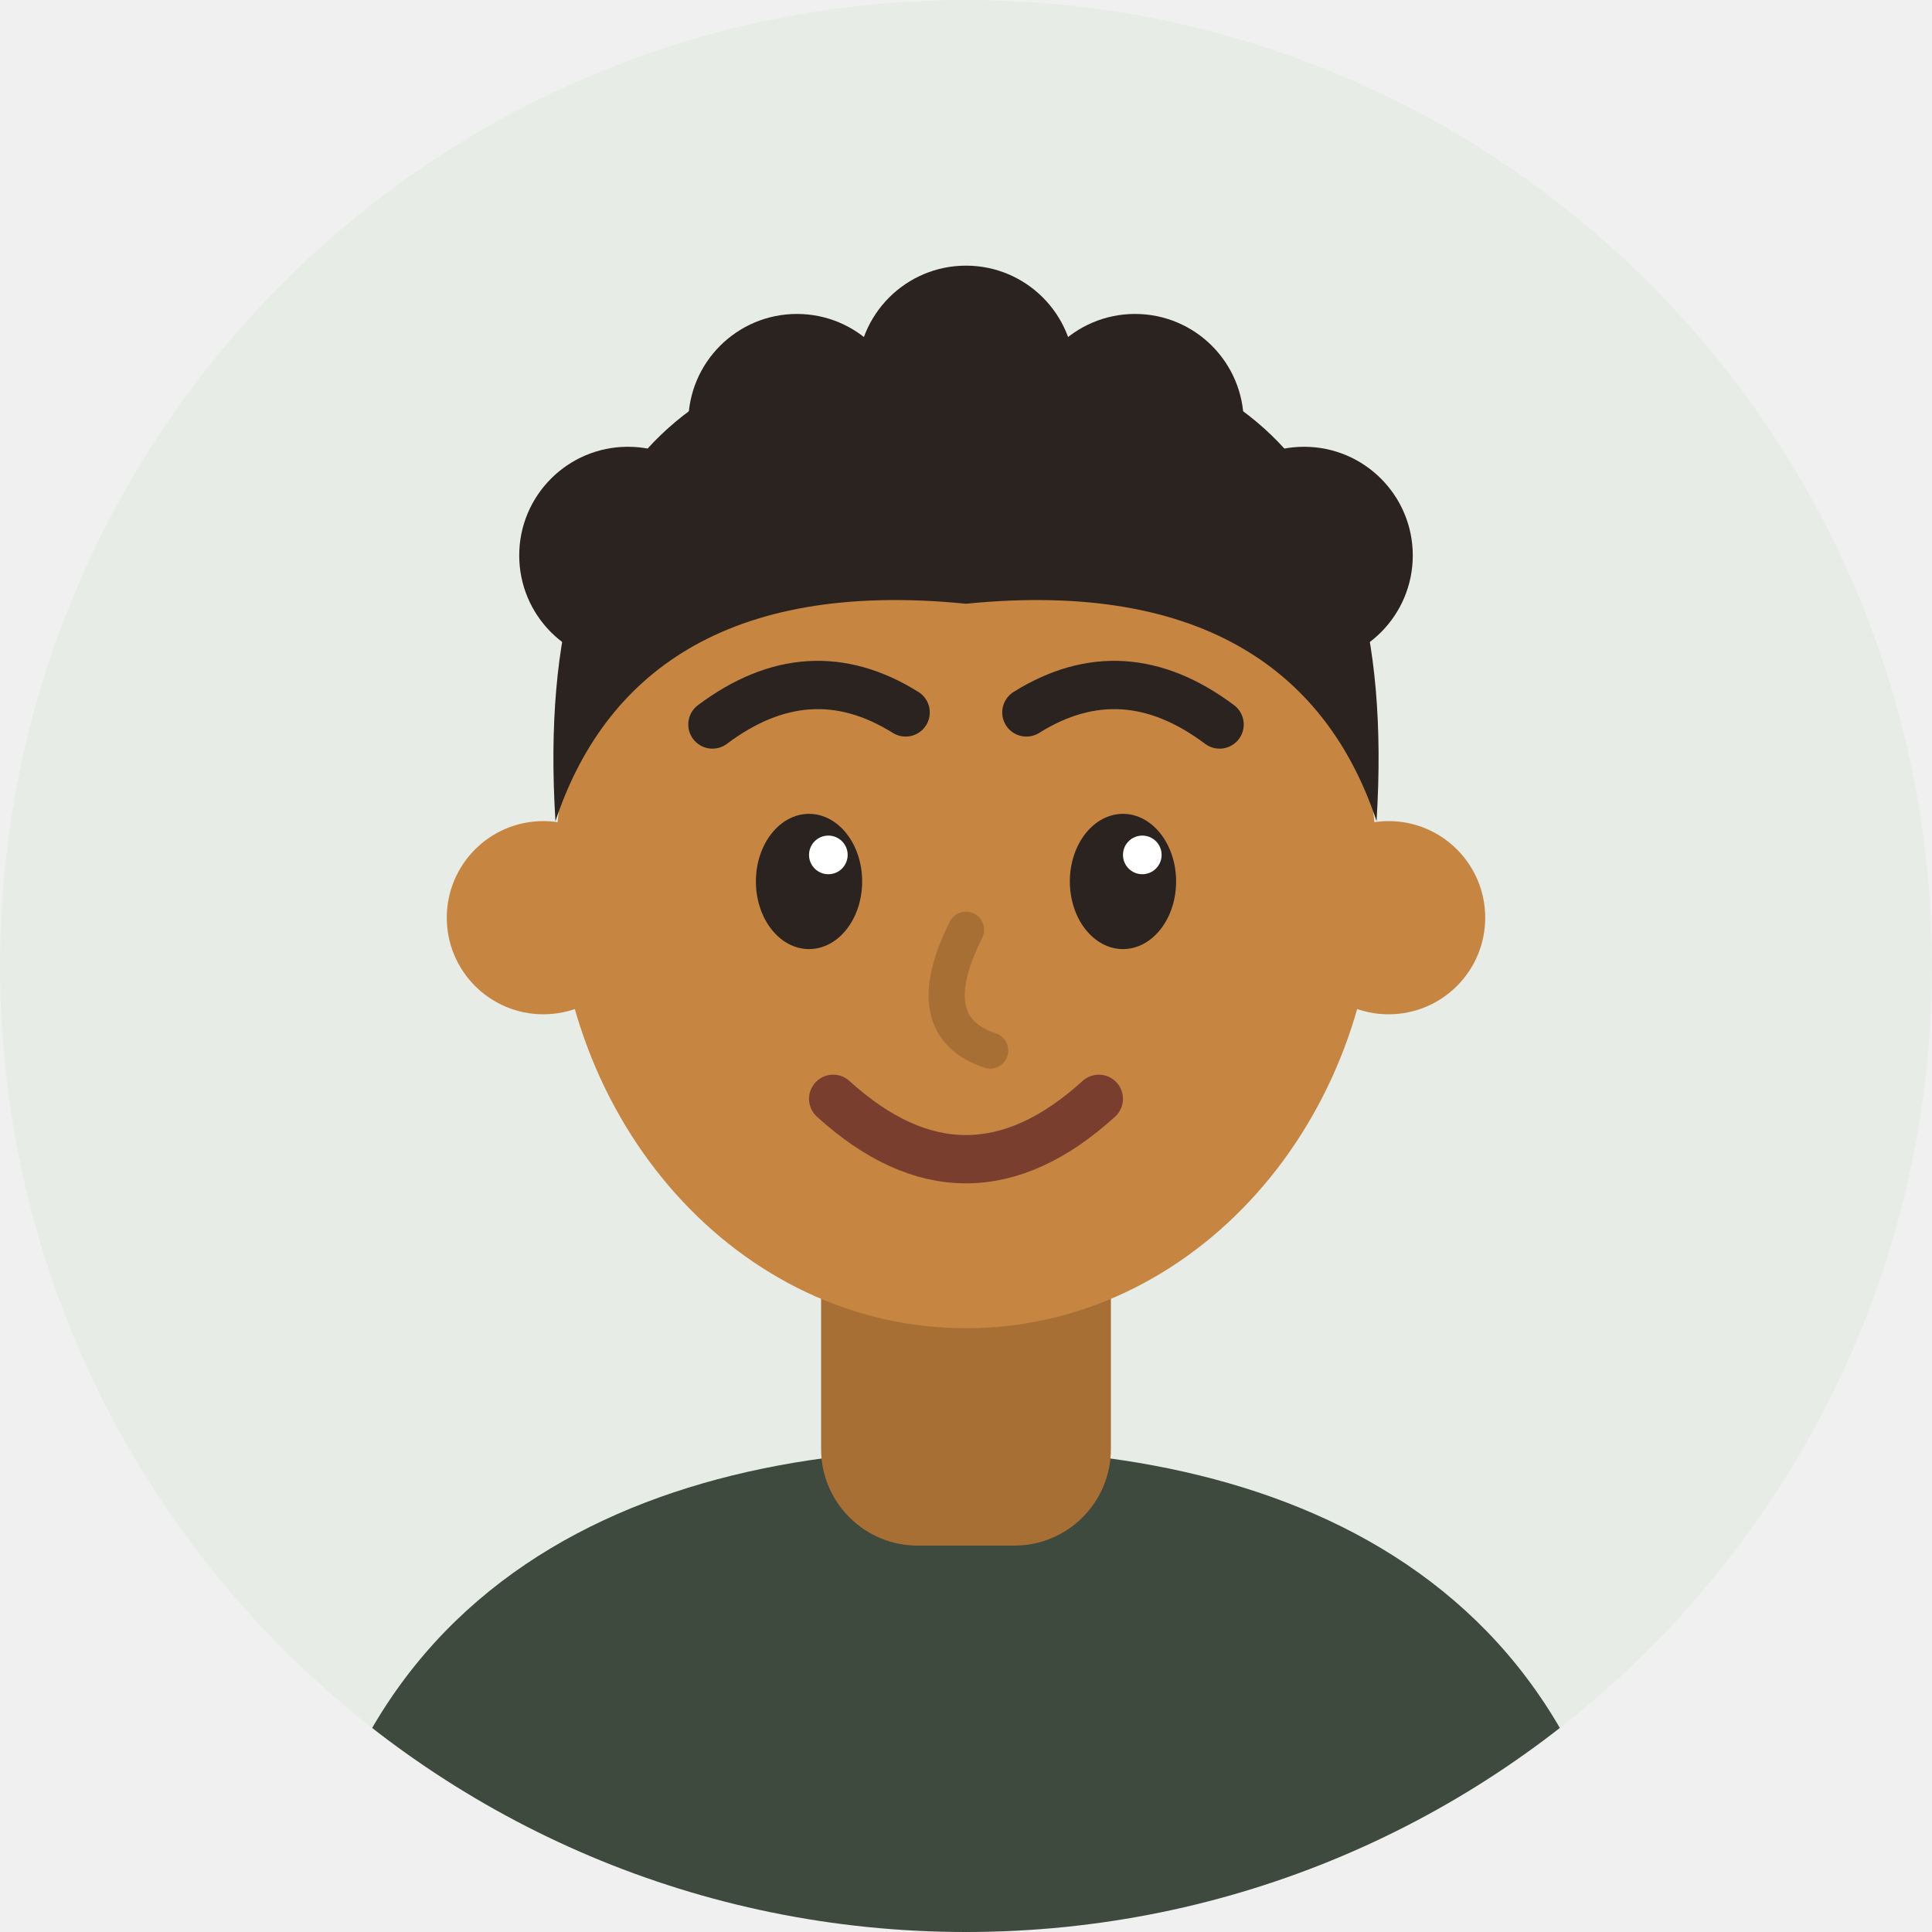
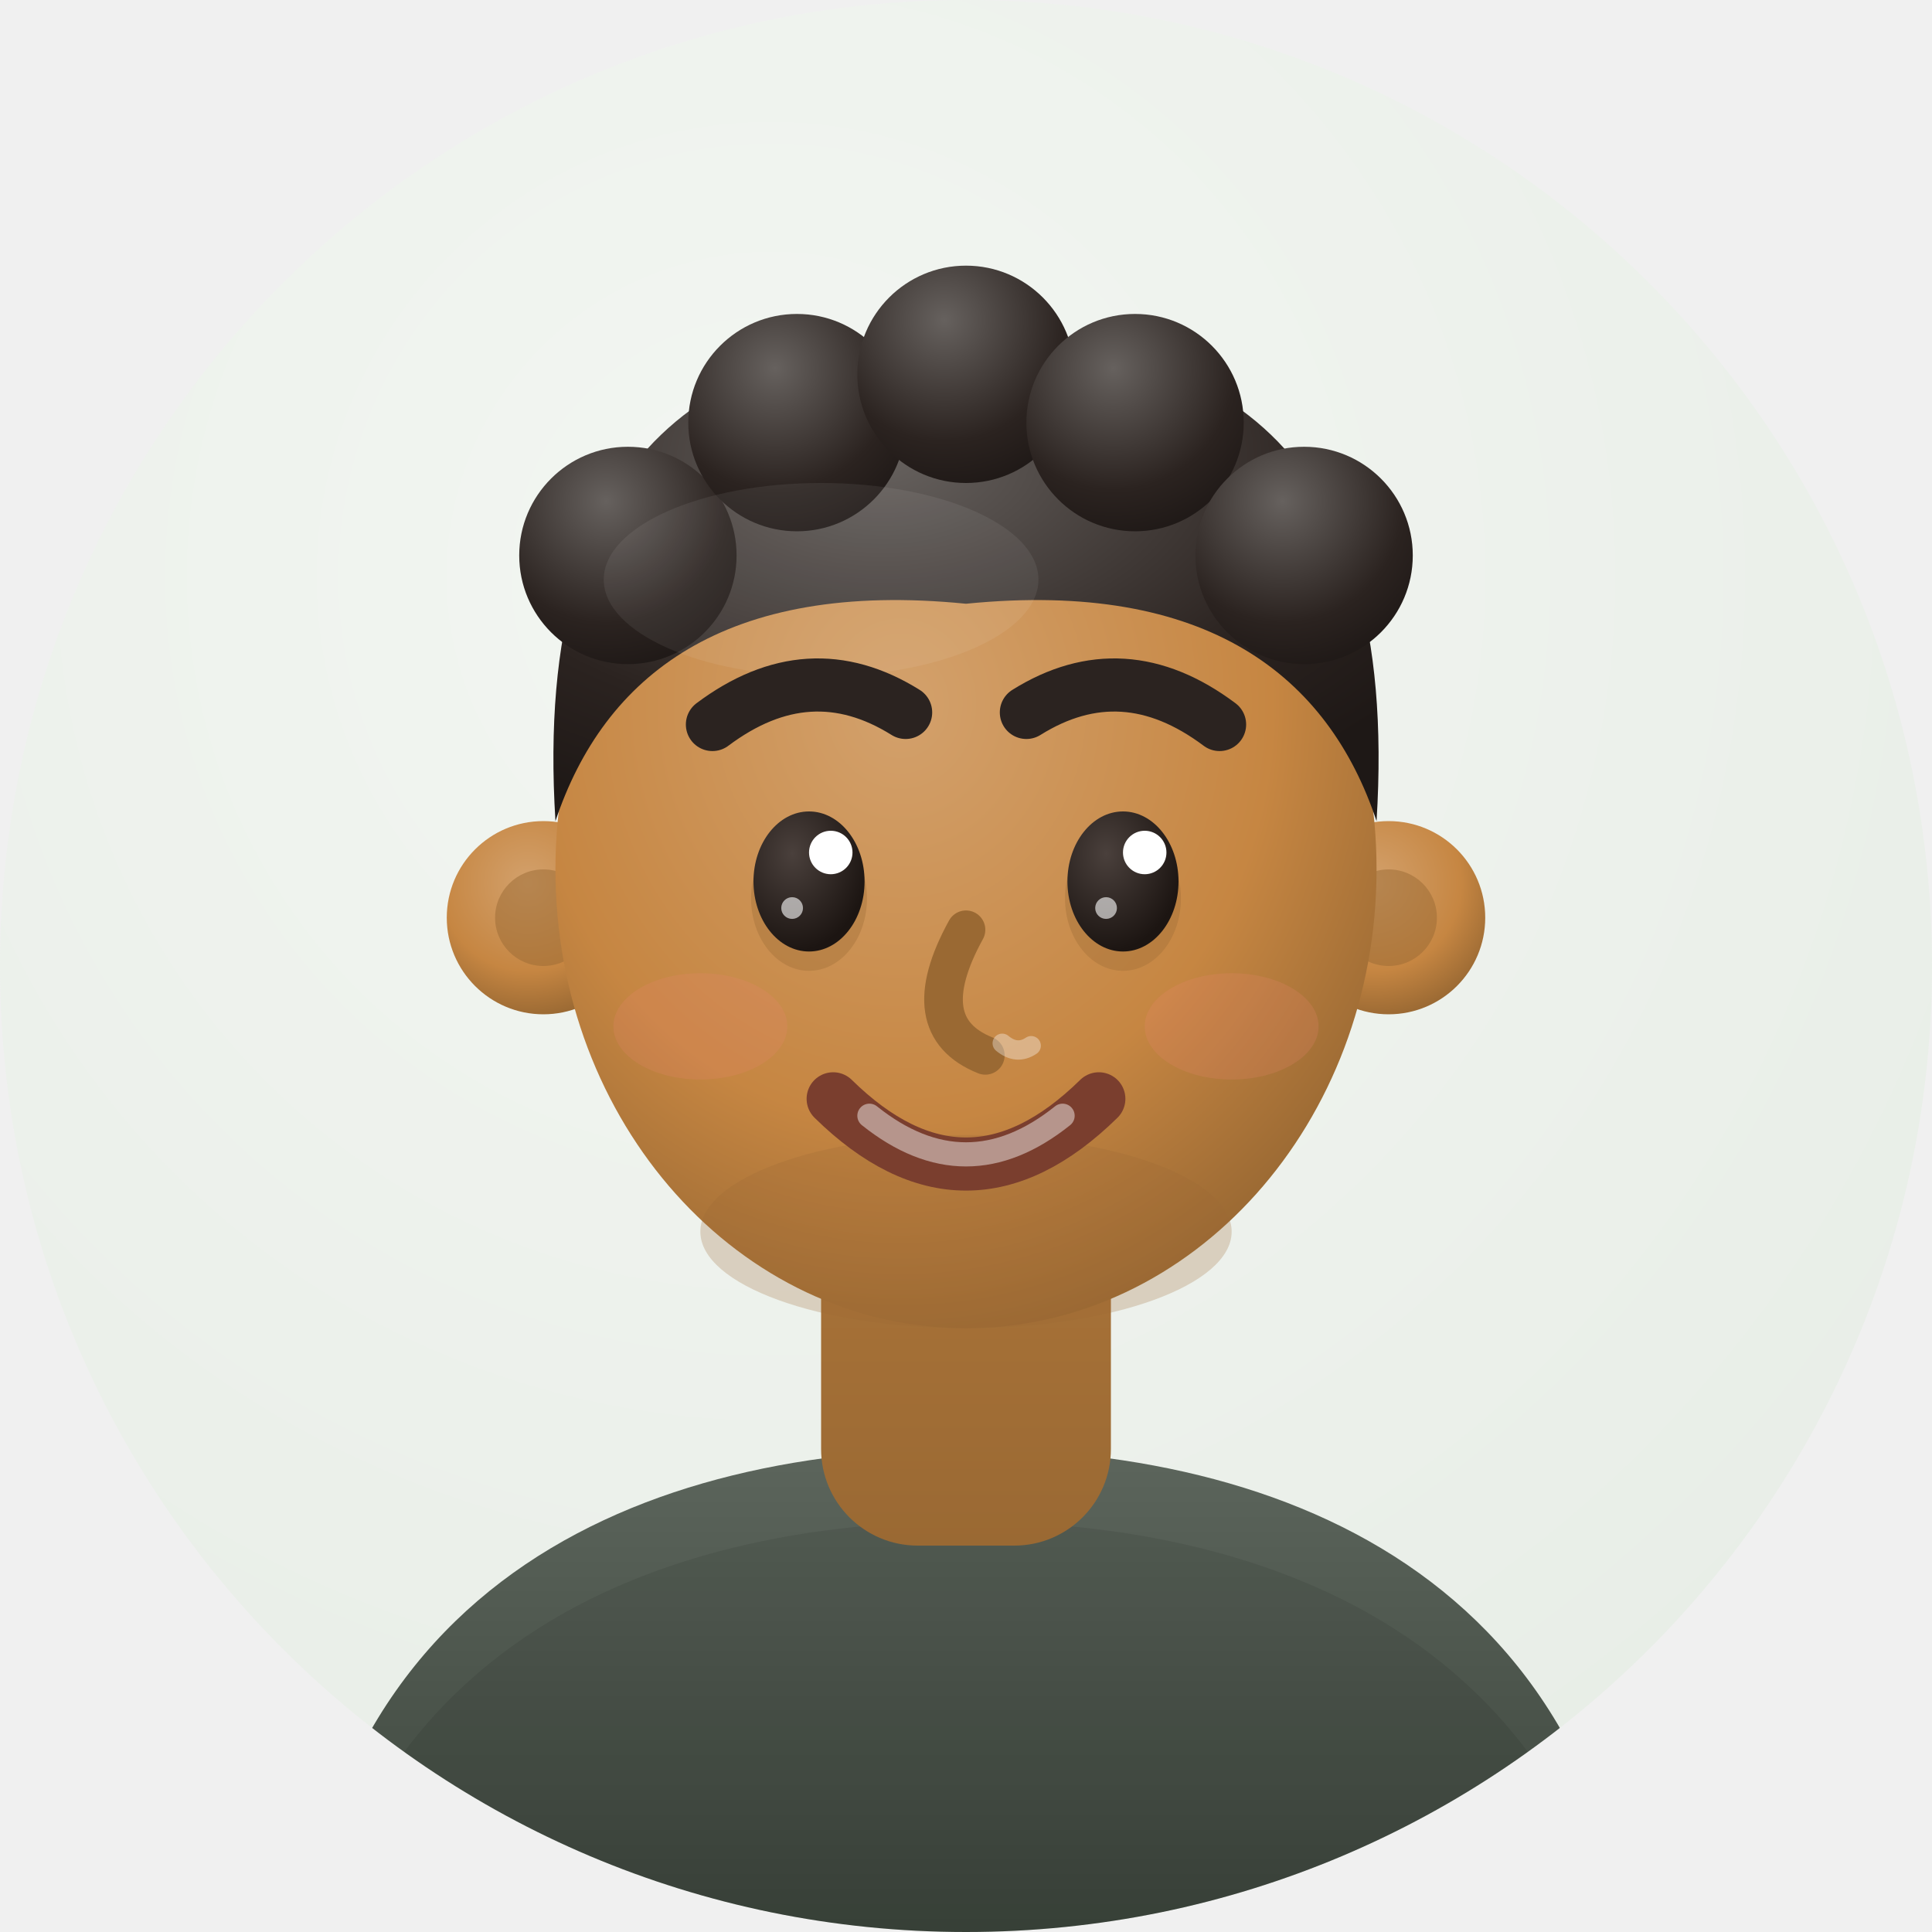
<svg xmlns="http://www.w3.org/2000/svg" viewBox="0 0 80 80">
  <defs>
    <clipPath id="c">
      <circle cx="40" cy="40" r="40" />
    </clipPath>
+     <radialGradient id="bgg" cx="40%" cy="30%" r="80%">
+       <stop offset="0" stop-color="#F3F6F2" />
+       <stop offset="1" stop-color="#E7EDE6" />
+     </radialGradient>
+     <radialGradient id="sg" cx="42%" cy="32%" r="70%">
+       <stop offset="0" stop-color="#D3A16C" />
+       <stop offset=".65" stop-color="#C68642" />
+       <stop offset="1" stop-color="#9A6933" />
+     </radialGradient>
+     <linearGradient id="ng" x1="0" y1="0" x2="0" y2="1">
+       <stop offset="0" stop-color="#AE763A" />
+       <stop offset="1" stop-color="#9A6933" />
+     </linearGradient>
+     <radialGradient id="hg" cx="40%" cy="25%" r="80%">
+       <stop offset="0" stop-color="#66615E" />
+       <stop offset=".7" stop-color="#2B2320" />
+       <stop offset="1" stop-color="#1E1816" />
+     </radialGradient>
+     <radialGradient id="bean" cx="40%" cy="25%" r="80%">
+       <stop offset="0" stop-color="#A38BB8" />
+       <stop offset="1" stop-color="#7A5F90" />
+     </radialGradient>
+     <linearGradient id="tg" x1="0" y1="0" x2="0" y2="1">
+       <stop offset="0" stop-color="#5C655C" />
+       <stop offset="1" stop-color="#323B32" />
+     </linearGradient>
+     <radialGradient id="eg" cx="35%" cy="30%" r="70%">
+       <stop offset="0" stop-color="#4A403C" />
+       <stop offset="1" stop-color="#1C1512" />
+     </radialGradient>
  </defs>
-   <circle cx="40" cy="40" r="40" fill="#E7EDE6" />
+   <circle cx="40" cy="40" r="40" fill="url(#bgg)" />
  <g clip-path="url(#c)">
-     <path d="M12 86 C12 66 26 60 40 60 C54 60 68 66 68 86 Z" fill="#3F4A3F" />
-     <rect x="34" y="46" width="12" height="18" rx="4" fill="#A86F35" />
-     <circle cx="22.5" cy="38" r="4" fill="#C68642" />
-     <circle cx="57.5" cy="38" r="4" fill="#C68642" />
-     <ellipse cx="40" cy="36" rx="17" ry="19" fill="#C68642" />
-     <path d="M23 34 C22 18 30 14 40 14 C50 14 58 18 57 34 C55 28 50 24 40 25 C30 24 25 28 23 34 Z" fill="#2B2320" />
-     <circle cx="26" cy="23" r="4.5" fill="#2B2320" />
-     <circle cx="33" cy="17.5" r="4.5" fill="#2B2320" />
-     <circle cx="40" cy="15.5" r="4.5" fill="#2B2320" />
-     <circle cx="47" cy="17.5" r="4.5" fill="#2B2320" />
-     <circle cx="54" cy="23" r="4.5" fill="#2B2320" />
-     <path d="M29.5 30 q4 -3 8 -0.5" stroke="#2B2320" stroke-width="2" fill="none" stroke-linecap="round" />
-     <path d="M50.5 30 q-4 -3 -8 -0.5" stroke="#2B2320" stroke-width="2" fill="none" stroke-linecap="round" />
-     <ellipse cx="33.5" cy="36.5" rx="2.2" ry="2.8" fill="#2B2320" />
-     <ellipse cx="46.5" cy="36.5" rx="2.2" ry="2.8" fill="#2B2320" />
-     <circle cx="34.3" cy="35.4" r=".8" fill="#fff" />
-     <circle cx="47.3" cy="35.4" r=".8" fill="#fff" />
-     <path d="M40 38.5 q-2 4 1 5" stroke="#A86F35" stroke-width="1.5" fill="none" stroke-linecap="round" />
-     <path d="M34.5 45.5 q5.5 5 11 0" stroke="#7A3E2E" stroke-width="2" fill="none" stroke-linecap="round" />
+     <path d="M12 86 C12 66 26 60 40 60 C54 60 68 66 68 86 Z" fill="url(#tg)" />
+     <path d="M12 86 C12 66 26 60 40 60 C54 60 68 66 68 86 Z" fill="#000" opacity=".08" transform="translate(0 3)" />
+     <rect x="34" y="46" width="12" height="18" rx="4" fill="url(#ng)" />
+     <circle cx="22.5" cy="38" r="4" fill="url(#sg)" />
+     <circle cx="57.5" cy="38" r="4" fill="url(#sg)" />
+     <circle cx="22.5" cy="38" r="2" fill="#9A6933" opacity=".5" />
+     <circle cx="57.5" cy="38" r="2" fill="#9A6933" opacity=".5" />
+     <ellipse cx="40" cy="36" rx="17" ry="19" fill="url(#sg)" />
+     <ellipse cx="40" cy="51" rx="11" ry="4" fill="#9A6933" opacity=".25" />
+     <path d="M23 34 C22 18 30 14 40 14 C50 14 58 18 57 34 C55 28 50 24 40 25 C30 24 25 28 23 34 Z" fill="url(#hg)" />
+     <circle cx="26" cy="23" r="4.5" fill="url(#hg)" />
+     <circle cx="33" cy="17.5" r="4.5" fill="url(#hg)" />
+     <circle cx="40" cy="15.5" r="4.5" fill="url(#hg)" />
+     <circle cx="47" cy="17.5" r="4.5" fill="url(#hg)" />
+     <circle cx="54" cy="23" r="4.5" fill="url(#hg)" />
+     <ellipse cx="34" cy="24" rx="9" ry="4" fill="#fff" opacity=".07" />
+     <path d="M29.5 30 q4 -3 8 -0.5" stroke="#2B2320" stroke-width="2.2" fill="none" stroke-linecap="round" />
+     <path d="M50.5 30 q-4 -3 -8 -0.5" stroke="#2B2320" stroke-width="2.2" fill="none" stroke-linecap="round" />
+     <ellipse cx="33.5" cy="37.2" rx="2.4" ry="3" fill="#9A6933" opacity=".35" />
+     <ellipse cx="46.5" cy="37.2" rx="2.4" ry="3" fill="#9A6933" opacity=".35" />
+     <ellipse cx="33.5" cy="36.5" rx="2.3" ry="2.9" fill="url(#eg)" />
+     <ellipse cx="46.5" cy="36.5" rx="2.3" ry="2.9" fill="url(#eg)" />
+     <circle cx="34.4" cy="35.3" r=".9" fill="#fff" />
+     <circle cx="47.4" cy="35.3" r=".9" fill="#fff" />
+     <circle cx="32.8" cy="37.6" r=".45" fill="#fff" opacity=".6" />
+     <circle cx="45.8" cy="37.6" r=".45" fill="#fff" opacity=".6" />
+     <path d="M40 38.5 q-2.2 4 .8 5.2" stroke="#9A6933" stroke-width="1.6" fill="none" stroke-linecap="round" />
+     <path d="M41.5 43.2 q.6 .5 1.2 .1" stroke="#fff" stroke-width=".8" opacity=".35" fill="none" stroke-linecap="round" />
+     <path d="M34.5 45.5 q5.5 5.4 11 0" stroke="#7A3E2E" stroke-width="2.2" fill="none" stroke-linecap="round" />
+     <path d="M36 46.2 q4 3.2 8 0" stroke="#fff" stroke-width="1" opacity=".45" fill="none" stroke-linecap="round" />
+     <ellipse cx="29" cy="42.5" rx="3.6" ry="2.2" fill="#E8836F" opacity=".22" />
+     <ellipse cx="51" cy="42.5" rx="3.6" ry="2.2" fill="#E8836F" opacity=".22" />
  </g>
</svg>
